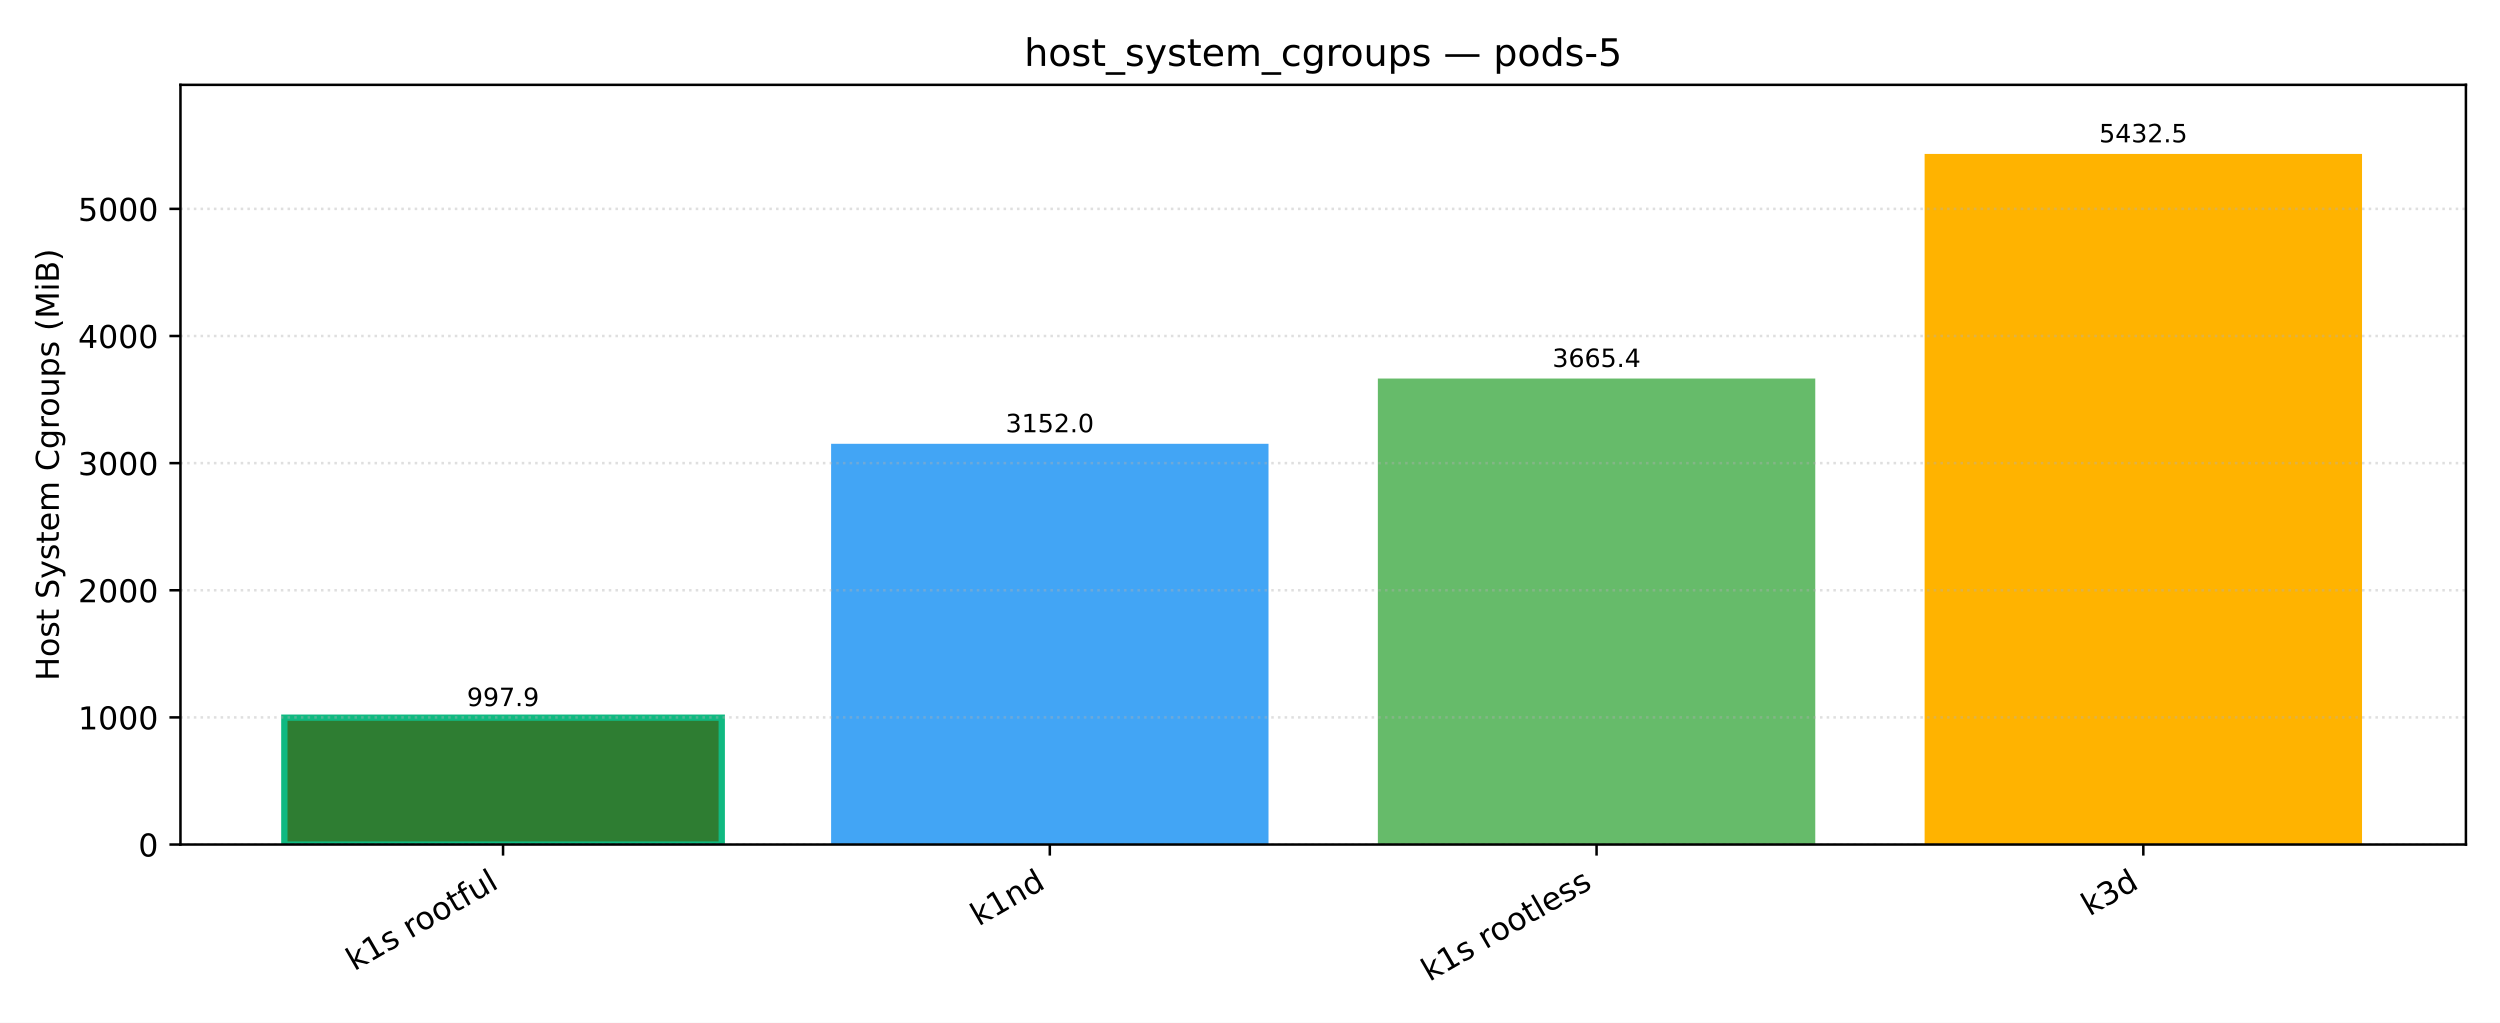
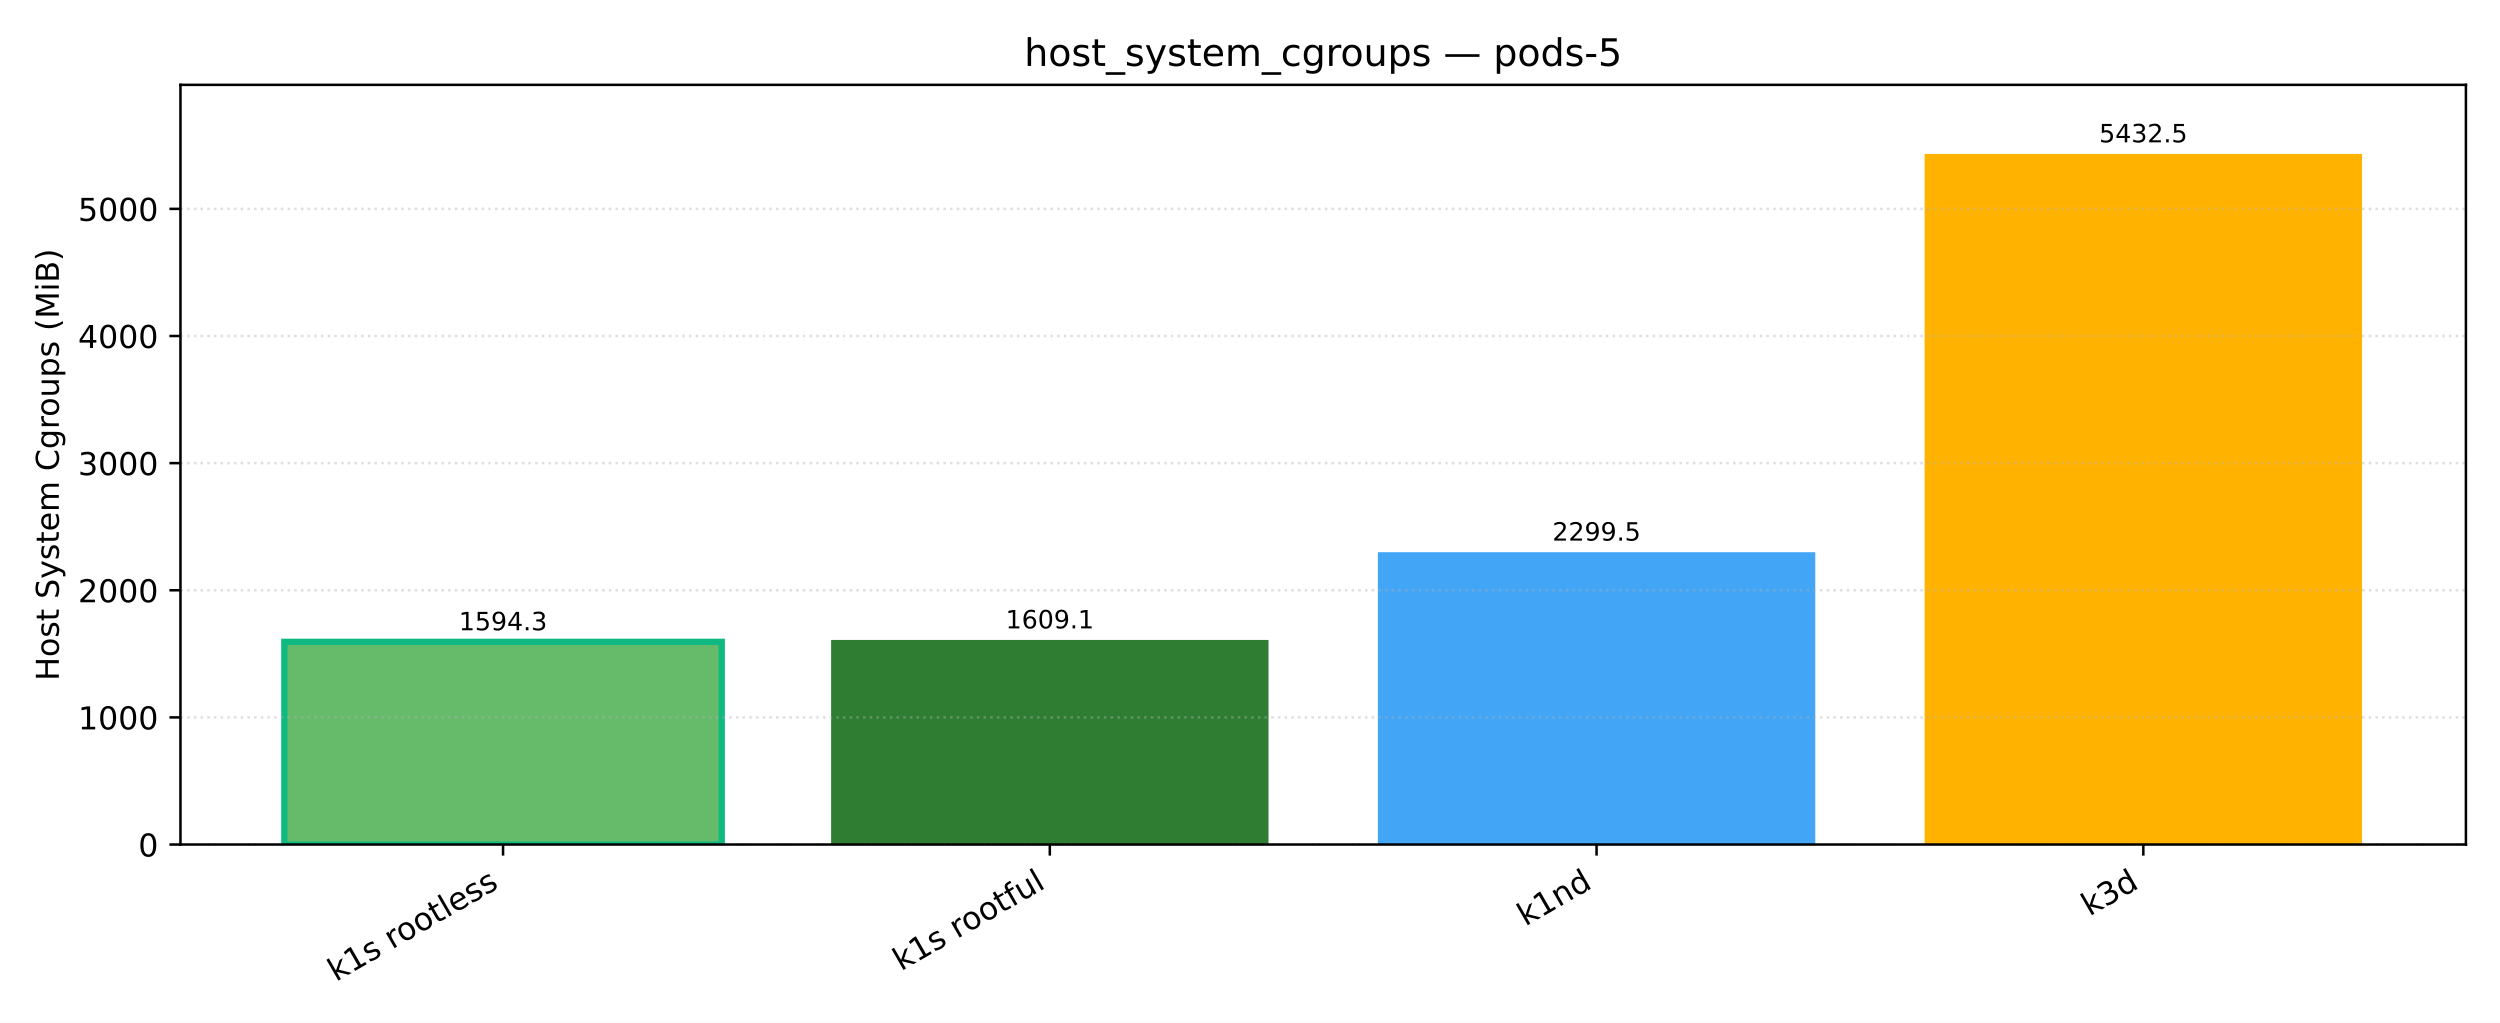
<svg xmlns="http://www.w3.org/2000/svg" xmlns:xlink="http://www.w3.org/1999/xlink" width="792pt" height="324pt" viewBox="0 0 792 324" version="1.1">
  <defs>
    <style type="text/css">*{stroke-linejoin: round; stroke-linecap: butt}</style>
  </defs>
  <g id="figure_1">
    <g id="patch_1">
      <path d="M 0 324  L 792 324  L 792 0  L 0 0  z " style="fill: #ffffff" />
    </g>
    <g id="axes_1">
      <g id="patch_2">
        <path d="M 57.17 267.545  L 781.2 267.545  L 781.2 26.88  L 57.17 26.88  z " style="fill: #ffffff" />
      </g>
      <g id="patch_3">
-         <path d="M 90.08 267.545  L 228.651 267.545  L 228.651 227.356  L 90.08 227.356  z " clip-path="url(#p71bda82753)" style="fill: #2e7d32; stroke: #10b981; stroke-width: 2; stroke-linejoin: miter" />
+         <path d="M 90.08 267.545  L 228.651 267.545  L 228.651 203.337  L 90.08 203.337  z " clip-path="url(#p62ecdbdef9)" style="fill: #66bb6a; stroke: #10b981; stroke-width: 2; stroke-linejoin: miter" />
      </g>
      <g id="patch_4">
-         <path d="M 263.293 267.545  L 401.864 267.545  L 401.864 140.604  L 263.293 140.604  z " clip-path="url(#p71bda82753)" style="fill: #42a5f5" />
+         <path d="M 263.293 267.545  L 401.864 267.545  L 401.864 202.74  L 263.293 202.74  z " clip-path="url(#p62ecdbdef9)" style="fill: #2e7d32" />
      </g>
      <g id="patch_5">
-         <path d="M 436.506 267.545  L 575.077 267.545  L 575.077 119.929  L 436.506 119.929  z " clip-path="url(#p71bda82753)" style="fill: #66bb6a" />
+         <path d="M 436.506 267.545  L 575.077 267.545  L 575.077 174.935  L 436.506 174.935  z " clip-path="url(#p62ecdbdef9)" style="fill: #42a5f5" />
      </g>
      <g id="patch_6">
-         <path d="M 609.719 267.545  L 748.29 267.545  L 748.29 48.759  L 609.719 48.759  z " clip-path="url(#p71bda82753)" style="fill: #ffb300" />
+         <path d="M 609.719 267.545  L 748.29 267.545  L 748.29 48.759  L 609.719 48.759  z " clip-path="url(#p62ecdbdef9)" style="fill: #ffb300" />
      </g>
      <g id="matplotlib.axis_1">
        <g id="xtick_1">
          <g id="line2d_1">
            <defs>
-               <path id="m66ef54c657" d="M 0 0  L 0 3.5  " style="stroke: #000000; stroke-width: 0.8" />
+               <path id="mfb79b2eb2f" d="M 0 0  L 0 3.5  " style="stroke: #000000; stroke-width: 0.8" />
            </defs>
            <g>
-               <use xlink:href="#m66ef54c657" x="159.366" y="267.545" style="stroke: #000000; stroke-width: 0.8" />
+               <use xlink:href="#mfb79b2eb2f" x="159.366" y="267.545" style="stroke: #000000; stroke-width: 0.8" />
            </g>
          </g>
          <g id="text_1">
-             <g transform="translate(112.2356 307.7361) rotate(-30) scale(0.1 -0.1)">
+             <g transform="translate(106.4211 311.0931) rotate(-30) scale(0.1 -0.1)">
              <defs>
                <path id="DejaVuSans-6b" d="M 581 4863  L 1159 4863  L 1159 1991  L 2875 3500  L 3609 3500  L 1753 1863  L 3688 0  L 2938 0  L 1159 1709  L 1159 0  L 581 0  L 581 4863  z " transform="scale(0.015625)" />
                <path id="DejaVuSans-31" d="M 794 531  L 1825 531  L 1825 4091  L 703 3866  L 703 4441  L 1819 4666  L 2450 4666  L 2450 531  L 3481 531  L 3481 0  L 794 0  L 794 531  z " transform="scale(0.015625)" />
                <path id="DejaVuSans-73" d="M 2834 3397  L 2834 2853  Q 2591 2978 2328 3040  Q 2066 3103 1784 3103  Q 1356 3103 1142 2972  Q 928 2841 928 2578  Q 928 2378 1081 2264  Q 1234 2150 1697 2047  L 1894 2003  Q 2506 1872 2764 1633  Q 3022 1394 3022 966  Q 3022 478 2636 193  Q 2250 -91 1575 -91  Q 1294 -91 989 -36  Q 684 19 347 128  L 347 722  Q 666 556 975 473  Q 1284 391 1588 391  Q 1994 391 2212 530  Q 2431 669 2431 922  Q 2431 1156 2273 1281  Q 2116 1406 1581 1522  L 1381 1569  Q 847 1681 609 1914  Q 372 2147 372 2553  Q 372 3047 722 3315  Q 1072 3584 1716 3584  Q 2034 3584 2315 3537  Q 2597 3491 2834 3397  z " transform="scale(0.015625)" />
                <path id="DejaVuSans-20" transform="scale(0.015625)" />
                <path id="DejaVuSans-72" d="M 2631 2963  Q 2534 3019 2420 3045  Q 2306 3072 2169 3072  Q 1681 3072 1420 2755  Q 1159 2438 1159 1844  L 1159 0  L 581 0  L 581 3500  L 1159 3500  L 1159 2956  Q 1341 3275 1631 3429  Q 1922 3584 2338 3584  Q 2397 3584 2469 3576  Q 2541 3569 2628 3553  L 2631 2963  z " transform="scale(0.015625)" />
                <path id="DejaVuSans-6f" d="M 1959 3097  Q 1497 3097 1228 2736  Q 959 2375 959 1747  Q 959 1119 1226 758  Q 1494 397 1959 397  Q 2419 397 2687 759  Q 2956 1122 2956 1747  Q 2956 2369 2687 2733  Q 2419 3097 1959 3097  z M 1959 3584  Q 2709 3584 3137 3096  Q 3566 2609 3566 1747  Q 3566 888 3137 398  Q 2709 -91 1959 -91  Q 1206 -91 779 398  Q 353 888 353 1747  Q 353 2609 779 3096  Q 1206 3584 1959 3584  z " transform="scale(0.015625)" />
                <path id="DejaVuSans-74" d="M 1172 4494  L 1172 3500  L 2356 3500  L 2356 3053  L 1172 3053  L 1172 1153  Q 1172 725 1289 603  Q 1406 481 1766 481  L 2356 481  L 2356 0  L 1766 0  Q 1100 0 847 248  Q 594 497 594 1153  L 594 3053  L 172 3053  L 172 3500  L 594 3500  L 594 4494  L 1172 4494  z " transform="scale(0.015625)" />
-                 <path id="DejaVuSans-66" d="M 2375 4863  L 2375 4384  L 1825 4384  Q 1516 4384 1395 4259  Q 1275 4134 1275 3809  L 1275 3500  L 2222 3500  L 2222 3053  L 1275 3053  L 1275 0  L 697 0  L 697 3053  L 147 3053  L 147 3500  L 697 3500  L 697 3744  Q 697 4328 969 4595  Q 1241 4863 1831 4863  L 2375 4863  z " transform="scale(0.015625)" />
-                 <path id="DejaVuSans-75" d="M 544 1381  L 544 3500  L 1119 3500  L 1119 1403  Q 1119 906 1312 657  Q 1506 409 1894 409  Q 2359 409 2629 706  Q 2900 1003 2900 1516  L 2900 3500  L 3475 3500  L 3475 0  L 2900 0  L 2900 538  Q 2691 219 2414 64  Q 2138 -91 1772 -91  Q 1169 -91 856 284  Q 544 659 544 1381  z M 1991 3584  L 1991 3584  z " transform="scale(0.015625)" />
                <path id="DejaVuSans-6c" d="M 603 4863  L 1178 4863  L 1178 0  L 603 0  L 603 4863  z " transform="scale(0.015625)" />
-               </defs>
-               <use xlink:href="#DejaVuSans-6b" />
-               <use xlink:href="#DejaVuSans-31" transform="translate(57.91016 0)" />
-               <use xlink:href="#DejaVuSans-73" transform="translate(121.5332 0)" />
-               <use xlink:href="#DejaVuSans-20" transform="translate(173.6328 0)" />
-               <use xlink:href="#DejaVuSans-72" transform="translate(205.4199 0)" />
-               <use xlink:href="#DejaVuSans-6f" transform="translate(244.2832 0)" />
-               <use xlink:href="#DejaVuSans-6f" transform="translate(305.4648 0)" />
-               <use xlink:href="#DejaVuSans-74" transform="translate(366.6465 0)" />
-               <use xlink:href="#DejaVuSans-66" transform="translate(405.8555 0)" />
-               <use xlink:href="#DejaVuSans-75" transform="translate(441.0605 0)" />
-               <use xlink:href="#DejaVuSans-6c" transform="translate(504.4395 0)" />
-             </g>
-           </g>
-         </g>
-         <g id="xtick_2">
-           <g id="line2d_2">
-             <g>
-               <use xlink:href="#m66ef54c657" x="332.579" y="267.545" style="stroke: #000000; stroke-width: 0.8" />
-             </g>
-           </g>
-           <g id="text_2">
-             <g transform="translate(310.0274 293.5454) rotate(-30) scale(0.1 -0.1)">
-               <defs>
-                 <path id="DejaVuSans-6e" d="M 3513 2113  L 3513 0  L 2938 0  L 2938 2094  Q 2938 2591 2744 2837  Q 2550 3084 2163 3084  Q 1697 3084 1428 2787  Q 1159 2491 1159 1978  L 1159 0  L 581 0  L 581 3500  L 1159 3500  L 1159 2956  Q 1366 3272 1645 3428  Q 1925 3584 2291 3584  Q 2894 3584 3203 3211  Q 3513 2838 3513 2113  z " transform="scale(0.015625)" />
-                 <path id="DejaVuSans-64" d="M 2906 2969  L 2906 4863  L 3481 4863  L 3481 0  L 2906 0  L 2906 525  Q 2725 213 2448 61  Q 2172 -91 1784 -91  Q 1150 -91 751 415  Q 353 922 353 1747  Q 353 2572 751 3078  Q 1150 3584 1784 3584  Q 2172 3584 2448 3432  Q 2725 3281 2906 2969  z M 947 1747  Q 947 1113 1208 752  Q 1469 391 1925 391  Q 2381 391 2643 752  Q 2906 1113 2906 1747  Q 2906 2381 2643 2742  Q 2381 3103 1925 3103  Q 1469 3103 1208 2742  Q 947 2381 947 1747  z " transform="scale(0.015625)" />
-               </defs>
-               <use xlink:href="#DejaVuSans-6b" />
-               <use xlink:href="#DejaVuSans-31" transform="translate(57.91016 0)" />
-               <use xlink:href="#DejaVuSans-6e" transform="translate(121.5332 0)" />
-               <use xlink:href="#DejaVuSans-64" transform="translate(184.9121 0)" />
-             </g>
-           </g>
-         </g>
-         <g id="xtick_3">
-           <g id="line2d_3">
-             <g>
-               <use xlink:href="#m66ef54c657" x="505.791" y="267.545" style="stroke: #000000; stroke-width: 0.8" />
-             </g>
-           </g>
-           <g id="text_3">
-             <g transform="translate(452.8469 311.0931) rotate(-30) scale(0.1 -0.1)">
-               <defs>
                <path id="DejaVuSans-65" d="M 3597 1894  L 3597 1613  L 953 1613  Q 991 1019 1311 708  Q 1631 397 2203 397  Q 2534 397 2845 478  Q 3156 559 3463 722  L 3463 178  Q 3153 47 2828 -22  Q 2503 -91 2169 -91  Q 1331 -91 842 396  Q 353 884 353 1716  Q 353 2575 817 3079  Q 1281 3584 2069 3584  Q 2775 3584 3186 3129  Q 3597 2675 3597 1894  z M 3022 2063  Q 3016 2534 2758 2815  Q 2500 3097 2075 3097  Q 1594 3097 1305 2825  Q 1016 2553 972 2059  L 3022 2063  z " transform="scale(0.015625)" />
              </defs>
              <use xlink:href="#DejaVuSans-6b" />
              <use xlink:href="#DejaVuSans-31" transform="translate(57.91016 0)" />
              <use xlink:href="#DejaVuSans-73" transform="translate(121.5332 0)" />
              <use xlink:href="#DejaVuSans-20" transform="translate(173.6328 0)" />
              <use xlink:href="#DejaVuSans-72" transform="translate(205.4199 0)" />
              <use xlink:href="#DejaVuSans-6f" transform="translate(244.2832 0)" />
              <use xlink:href="#DejaVuSans-6f" transform="translate(305.4648 0)" />
              <use xlink:href="#DejaVuSans-74" transform="translate(366.6465 0)" />
              <use xlink:href="#DejaVuSans-6c" transform="translate(405.8555 0)" />
              <use xlink:href="#DejaVuSans-65" transform="translate(433.6387 0)" />
              <use xlink:href="#DejaVuSans-73" transform="translate(495.1621 0)" />
              <use xlink:href="#DejaVuSans-73" transform="translate(547.2617 0)" />
            </g>
          </g>
        </g>
+         <g id="xtick_2">
+           <g id="line2d_2">
+             <g>
+               <use xlink:href="#mfb79b2eb2f" x="332.579" y="267.545" style="stroke: #000000; stroke-width: 0.8" />
+             </g>
+           </g>
+           <g id="text_2">
+             <g transform="translate(285.4486 307.7361) rotate(-30) scale(0.1 -0.1)">
+               <defs>
+                 <path id="DejaVuSans-66" d="M 2375 4863  L 2375 4384  L 1825 4384  Q 1516 4384 1395 4259  Q 1275 4134 1275 3809  L 1275 3500  L 2222 3500  L 2222 3053  L 1275 3053  L 1275 0  L 697 0  L 697 3053  L 147 3053  L 147 3500  L 697 3500  L 697 3744  Q 697 4328 969 4595  Q 1241 4863 1831 4863  L 2375 4863  z " transform="scale(0.015625)" />
+                 <path id="DejaVuSans-75" d="M 544 1381  L 544 3500  L 1119 3500  L 1119 1403  Q 1119 906 1312 657  Q 1506 409 1894 409  Q 2359 409 2629 706  Q 2900 1003 2900 1516  L 2900 3500  L 3475 3500  L 3475 0  L 2900 0  L 2900 538  Q 2691 219 2414 64  Q 2138 -91 1772 -91  Q 1169 -91 856 284  Q 544 659 544 1381  z M 1991 3584  L 1991 3584  z " transform="scale(0.015625)" />
+               </defs>
+               <use xlink:href="#DejaVuSans-6b" />
+               <use xlink:href="#DejaVuSans-31" transform="translate(57.91016 0)" />
+               <use xlink:href="#DejaVuSans-73" transform="translate(121.5332 0)" />
+               <use xlink:href="#DejaVuSans-20" transform="translate(173.6328 0)" />
+               <use xlink:href="#DejaVuSans-72" transform="translate(205.4199 0)" />
+               <use xlink:href="#DejaVuSans-6f" transform="translate(244.2832 0)" />
+               <use xlink:href="#DejaVuSans-6f" transform="translate(305.4648 0)" />
+               <use xlink:href="#DejaVuSans-74" transform="translate(366.6465 0)" />
+               <use xlink:href="#DejaVuSans-66" transform="translate(405.8555 0)" />
+               <use xlink:href="#DejaVuSans-75" transform="translate(441.0605 0)" />
+               <use xlink:href="#DejaVuSans-6c" transform="translate(504.4395 0)" />
+             </g>
+           </g>
+         </g>
+         <g id="xtick_3">
+           <g id="line2d_3">
+             <g>
+               <use xlink:href="#mfb79b2eb2f" x="505.791" y="267.545" style="stroke: #000000; stroke-width: 0.8" />
+             </g>
+           </g>
+           <g id="text_3">
+             <g transform="translate(483.2404 293.5454) rotate(-30) scale(0.1 -0.1)">
+               <defs>
+                 <path id="DejaVuSans-6e" d="M 3513 2113  L 3513 0  L 2938 0  L 2938 2094  Q 2938 2591 2744 2837  Q 2550 3084 2163 3084  Q 1697 3084 1428 2787  Q 1159 2491 1159 1978  L 1159 0  L 581 0  L 581 3500  L 1159 3500  L 1159 2956  Q 1366 3272 1645 3428  Q 1925 3584 2291 3584  Q 2894 3584 3203 3211  Q 3513 2838 3513 2113  z " transform="scale(0.015625)" />
+                 <path id="DejaVuSans-64" d="M 2906 2969  L 2906 4863  L 3481 4863  L 3481 0  L 2906 0  L 2906 525  Q 2725 213 2448 61  Q 2172 -91 1784 -91  Q 1150 -91 751 415  Q 353 922 353 1747  Q 353 2572 751 3078  Q 1150 3584 1784 3584  Q 2172 3584 2448 3432  Q 2725 3281 2906 2969  z M 947 1747  Q 947 1113 1208 752  Q 1469 391 1925 391  Q 2381 391 2643 752  Q 2906 1113 2906 1747  Q 2906 2381 2643 2742  Q 2381 3103 1925 3103  Q 1469 3103 1208 2742  Q 947 2381 947 1747  z " transform="scale(0.015625)" />
+               </defs>
+               <use xlink:href="#DejaVuSans-6b" />
+               <use xlink:href="#DejaVuSans-31" transform="translate(57.91016 0)" />
+               <use xlink:href="#DejaVuSans-6e" transform="translate(121.5332 0)" />
+               <use xlink:href="#DejaVuSans-64" transform="translate(184.9121 0)" />
+             </g>
+           </g>
+         </g>
        <g id="xtick_4">
          <g id="line2d_4">
            <g>
-               <use xlink:href="#m66ef54c657" x="679.004" y="267.545" style="stroke: #000000; stroke-width: 0.8" />
+               <use xlink:href="#mfb79b2eb2f" x="679.004" y="267.545" style="stroke: #000000; stroke-width: 0.8" />
            </g>
          </g>
          <g id="text_4">
            <g transform="translate(661.9417 290.3767) rotate(-30) scale(0.1 -0.1)">
              <defs>
                <path id="DejaVuSans-33" d="M 2597 2516  Q 3050 2419 3304 2112  Q 3559 1806 3559 1356  Q 3559 666 3084 287  Q 2609 -91 1734 -91  Q 1441 -91 1130 -33  Q 819 25 488 141  L 488 750  Q 750 597 1062 519  Q 1375 441 1716 441  Q 2309 441 2620 675  Q 2931 909 2931 1356  Q 2931 1769 2642 2001  Q 2353 2234 1838 2234  L 1294 2234  L 1294 2753  L 1863 2753  Q 2328 2753 2575 2939  Q 2822 3125 2822 3475  Q 2822 3834 2567 4026  Q 2313 4219 1838 4219  Q 1578 4219 1281 4162  Q 984 4106 628 3988  L 628 4550  Q 988 4650 1302 4700  Q 1616 4750 1894 4750  Q 2613 4750 3031 4423  Q 3450 4097 3450 3541  Q 3450 3153 3228 2886  Q 3006 2619 2597 2516  z " transform="scale(0.015625)" />
              </defs>
              <use xlink:href="#DejaVuSans-6b" />
              <use xlink:href="#DejaVuSans-33" transform="translate(57.91016 0)" />
              <use xlink:href="#DejaVuSans-64" transform="translate(121.5332 0)" />
            </g>
          </g>
        </g>
      </g>
      <g id="matplotlib.axis_2">
        <g id="ytick_1">
          <g id="line2d_5">
-             <path d="M 57.17 267.545  L 781.2 267.545  " clip-path="url(#p71bda82753)" style="fill: none; stroke-dasharray: 0.8,1.32; stroke-dashoffset: 0; stroke: #b0b0b0; stroke-opacity: 0.4; stroke-width: 0.8" />
+             <path d="M 57.17 267.545  L 781.2 267.545  " clip-path="url(#p62ecdbdef9)" style="fill: none; stroke-dasharray: 0.8,1.32; stroke-dashoffset: 0; stroke: #b0b0b0; stroke-opacity: 0.4; stroke-width: 0.8" />
          </g>
          <g id="line2d_6">
            <defs>
-               <path id="m9601045f7d" d="M 0 0  L -3.5 0  " style="stroke: #000000; stroke-width: 0.8" />
+               <path id="m68a02547cc" d="M 0 0  L -3.5 0  " style="stroke: #000000; stroke-width: 0.8" />
            </defs>
            <g>
-               <use xlink:href="#m9601045f7d" x="57.17" y="267.545" style="stroke: #000000; stroke-width: 0.8" />
+               <use xlink:href="#m68a02547cc" x="57.17" y="267.545" style="stroke: #000000; stroke-width: 0.8" />
            </g>
          </g>
          <g id="text_5">
            <g transform="translate(43.8075 271.3447) scale(0.1 -0.1)">
              <defs>
                <path id="DejaVuSans-30" d="M 2034 4250  Q 1547 4250 1301 3770  Q 1056 3291 1056 2328  Q 1056 1369 1301 889  Q 1547 409 2034 409  Q 2525 409 2770 889  Q 3016 1369 3016 2328  Q 3016 3291 2770 3770  Q 2525 4250 2034 4250  z M 2034 4750  Q 2819 4750 3233 4129  Q 3647 3509 3647 2328  Q 3647 1150 3233 529  Q 2819 -91 2034 -91  Q 1250 -91 836 529  Q 422 1150 422 2328  Q 422 3509 836 4129  Q 1250 4750 2034 4750  z " transform="scale(0.015625)" />
              </defs>
              <use xlink:href="#DejaVuSans-30" />
            </g>
          </g>
        </g>
        <g id="ytick_2">
          <g id="line2d_7">
-             <path d="M 57.17 227.272  L 781.2 227.272  " clip-path="url(#p71bda82753)" style="fill: none; stroke-dasharray: 0.8,1.32; stroke-dashoffset: 0; stroke: #b0b0b0; stroke-opacity: 0.4; stroke-width: 0.8" />
+             <path d="M 57.17 227.272  L 781.2 227.272  " clip-path="url(#p62ecdbdef9)" style="fill: none; stroke-dasharray: 0.8,1.32; stroke-dashoffset: 0; stroke: #b0b0b0; stroke-opacity: 0.4; stroke-width: 0.8" />
          </g>
          <g id="line2d_8">
            <g>
-               <use xlink:href="#m9601045f7d" x="57.17" y="227.272" style="stroke: #000000; stroke-width: 0.8" />
+               <use xlink:href="#m68a02547cc" x="57.17" y="227.272" style="stroke: #000000; stroke-width: 0.8" />
            </g>
          </g>
          <g id="text_6">
            <g transform="translate(24.72 231.0712) scale(0.1 -0.1)">
              <use xlink:href="#DejaVuSans-31" />
              <use xlink:href="#DejaVuSans-30" transform="translate(63.62305 0)" />
              <use xlink:href="#DejaVuSans-30" transform="translate(127.2461 0)" />
              <use xlink:href="#DejaVuSans-30" transform="translate(190.8691 0)" />
            </g>
          </g>
        </g>
        <g id="ytick_3">
          <g id="line2d_9">
-             <path d="M 57.17 186.999  L 781.2 186.999  " clip-path="url(#p71bda82753)" style="fill: none; stroke-dasharray: 0.8,1.32; stroke-dashoffset: 0; stroke: #b0b0b0; stroke-opacity: 0.4; stroke-width: 0.8" />
+             <path d="M 57.17 186.999  L 781.2 186.999  " clip-path="url(#p62ecdbdef9)" style="fill: none; stroke-dasharray: 0.8,1.32; stroke-dashoffset: 0; stroke: #b0b0b0; stroke-opacity: 0.4; stroke-width: 0.8" />
          </g>
          <g id="line2d_10">
            <g>
-               <use xlink:href="#m9601045f7d" x="57.17" y="186.999" style="stroke: #000000; stroke-width: 0.8" />
+               <use xlink:href="#m68a02547cc" x="57.17" y="186.999" style="stroke: #000000; stroke-width: 0.8" />
            </g>
          </g>
          <g id="text_7">
            <g transform="translate(24.72 190.7978) scale(0.1 -0.1)">
              <defs>
                <path id="DejaVuSans-32" d="M 1228 531  L 3431 531  L 3431 0  L 469 0  L 469 531  Q 828 903 1448 1529  Q 2069 2156 2228 2338  Q 2531 2678 2651 2914  Q 2772 3150 2772 3378  Q 2772 3750 2511 3984  Q 2250 4219 1831 4219  Q 1534 4219 1204 4116  Q 875 4013 500 3803  L 500 4441  Q 881 4594 1212 4672  Q 1544 4750 1819 4750  Q 2544 4750 2975 4387  Q 3406 4025 3406 3419  Q 3406 3131 3298 2873  Q 3191 2616 2906 2266  Q 2828 2175 2409 1742  Q 1991 1309 1228 531  z " transform="scale(0.015625)" />
              </defs>
              <use xlink:href="#DejaVuSans-32" />
              <use xlink:href="#DejaVuSans-30" transform="translate(63.62305 0)" />
              <use xlink:href="#DejaVuSans-30" transform="translate(127.2461 0)" />
              <use xlink:href="#DejaVuSans-30" transform="translate(190.8691 0)" />
            </g>
          </g>
        </g>
        <g id="ytick_4">
          <g id="line2d_11">
-             <path d="M 57.17 146.725  L 781.2 146.725  " clip-path="url(#p71bda82753)" style="fill: none; stroke-dasharray: 0.8,1.32; stroke-dashoffset: 0; stroke: #b0b0b0; stroke-opacity: 0.4; stroke-width: 0.8" />
+             <path d="M 57.17 146.725  L 781.2 146.725  " clip-path="url(#p62ecdbdef9)" style="fill: none; stroke-dasharray: 0.8,1.32; stroke-dashoffset: 0; stroke: #b0b0b0; stroke-opacity: 0.4; stroke-width: 0.8" />
          </g>
          <g id="line2d_12">
            <g>
-               <use xlink:href="#m9601045f7d" x="57.17" y="146.725" style="stroke: #000000; stroke-width: 0.8" />
+               <use xlink:href="#m68a02547cc" x="57.17" y="146.725" style="stroke: #000000; stroke-width: 0.8" />
            </g>
          </g>
          <g id="text_8">
            <g transform="translate(24.72 150.5243) scale(0.1 -0.1)">
              <use xlink:href="#DejaVuSans-33" />
              <use xlink:href="#DejaVuSans-30" transform="translate(63.62305 0)" />
              <use xlink:href="#DejaVuSans-30" transform="translate(127.2461 0)" />
              <use xlink:href="#DejaVuSans-30" transform="translate(190.8691 0)" />
            </g>
          </g>
        </g>
        <g id="ytick_5">
          <g id="line2d_13">
-             <path d="M 57.17 106.452  L 781.2 106.452  " clip-path="url(#p71bda82753)" style="fill: none; stroke-dasharray: 0.8,1.32; stroke-dashoffset: 0; stroke: #b0b0b0; stroke-opacity: 0.4; stroke-width: 0.8" />
+             <path d="M 57.17 106.452  L 781.2 106.452  " clip-path="url(#p62ecdbdef9)" style="fill: none; stroke-dasharray: 0.8,1.32; stroke-dashoffset: 0; stroke: #b0b0b0; stroke-opacity: 0.4; stroke-width: 0.8" />
          </g>
          <g id="line2d_14">
            <g>
-               <use xlink:href="#m9601045f7d" x="57.17" y="106.452" style="stroke: #000000; stroke-width: 0.8" />
+               <use xlink:href="#m68a02547cc" x="57.17" y="106.452" style="stroke: #000000; stroke-width: 0.8" />
            </g>
          </g>
          <g id="text_9">
            <g transform="translate(24.72 110.2509) scale(0.1 -0.1)">
              <defs>
                <path id="DejaVuSans-34" d="M 2419 4116  L 825 1625  L 2419 1625  L 2419 4116  z M 2253 4666  L 3047 4666  L 3047 1625  L 3713 1625  L 3713 1100  L 3047 1100  L 3047 0  L 2419 0  L 2419 1100  L 313 1100  L 313 1709  L 2253 4666  z " transform="scale(0.015625)" />
              </defs>
              <use xlink:href="#DejaVuSans-34" />
              <use xlink:href="#DejaVuSans-30" transform="translate(63.62305 0)" />
              <use xlink:href="#DejaVuSans-30" transform="translate(127.2461 0)" />
              <use xlink:href="#DejaVuSans-30" transform="translate(190.8691 0)" />
            </g>
          </g>
        </g>
        <g id="ytick_6">
          <g id="line2d_15">
-             <path d="M 57.17 66.178  L 781.2 66.178  " clip-path="url(#p71bda82753)" style="fill: none; stroke-dasharray: 0.8,1.32; stroke-dashoffset: 0; stroke: #b0b0b0; stroke-opacity: 0.4; stroke-width: 0.8" />
+             <path d="M 57.17 66.178  L 781.2 66.178  " clip-path="url(#p62ecdbdef9)" style="fill: none; stroke-dasharray: 0.8,1.32; stroke-dashoffset: 0; stroke: #b0b0b0; stroke-opacity: 0.4; stroke-width: 0.8" />
          </g>
          <g id="line2d_16">
            <g>
-               <use xlink:href="#m9601045f7d" x="57.17" y="66.178" style="stroke: #000000; stroke-width: 0.8" />
+               <use xlink:href="#m68a02547cc" x="57.17" y="66.178" style="stroke: #000000; stroke-width: 0.8" />
            </g>
          </g>
          <g id="text_10">
            <g transform="translate(24.72 69.97742) scale(0.1 -0.1)">
              <defs>
                <path id="DejaVuSans-35" d="M 691 4666  L 3169 4666  L 3169 4134  L 1269 4134  L 1269 2991  Q 1406 3038 1543 3061  Q 1681 3084 1819 3084  Q 2600 3084 3056 2656  Q 3513 2228 3513 1497  Q 3513 744 3044 326  Q 2575 -91 1722 -91  Q 1428 -91 1123 -41  Q 819 9 494 109  L 494 744  Q 775 591 1075 516  Q 1375 441 1709 441  Q 2250 441 2565 725  Q 2881 1009 2881 1497  Q 2881 1984 2565 2268  Q 2250 2553 1709 2553  Q 1456 2553 1204 2497  Q 953 2441 691 2322  L 691 4666  z " transform="scale(0.015625)" />
              </defs>
              <use xlink:href="#DejaVuSans-35" />
              <use xlink:href="#DejaVuSans-30" transform="translate(63.62305 0)" />
              <use xlink:href="#DejaVuSans-30" transform="translate(127.2461 0)" />
              <use xlink:href="#DejaVuSans-30" transform="translate(190.8691 0)" />
            </g>
          </g>
        </g>
        <g id="text_11">
          <g transform="translate(18.64031 215.6604) rotate(-90) scale(0.1 -0.1)">
            <defs>
              <path id="DejaVuSans-48" d="M 628 4666  L 1259 4666  L 1259 2753  L 3553 2753  L 3553 4666  L 4184 4666  L 4184 0  L 3553 0  L 3553 2222  L 1259 2222  L 1259 0  L 628 0  L 628 4666  z " transform="scale(0.015625)" />
              <path id="DejaVuSans-53" d="M 3425 4513  L 3425 3897  Q 3066 4069 2747 4153  Q 2428 4238 2131 4238  Q 1616 4238 1336 4038  Q 1056 3838 1056 3469  Q 1056 3159 1242 3001  Q 1428 2844 1947 2747  L 2328 2669  Q 3034 2534 3370 2195  Q 3706 1856 3706 1288  Q 3706 609 3251 259  Q 2797 -91 1919 -91  Q 1588 -91 1214 -16  Q 841 59 441 206  L 441 856  Q 825 641 1194 531  Q 1563 422 1919 422  Q 2459 422 2753 634  Q 3047 847 3047 1241  Q 3047 1584 2836 1778  Q 2625 1972 2144 2069  L 1759 2144  Q 1053 2284 737 2584  Q 422 2884 422 3419  Q 422 4038 858 4394  Q 1294 4750 2059 4750  Q 2388 4750 2728 4690  Q 3069 4631 3425 4513  z " transform="scale(0.015625)" />
              <path id="DejaVuSans-79" d="M 2059 -325  Q 1816 -950 1584 -1140  Q 1353 -1331 966 -1331  L 506 -1331  L 506 -850  L 844 -850  Q 1081 -850 1212 -737  Q 1344 -625 1503 -206  L 1606 56  L 191 3500  L 800 3500  L 1894 763  L 2988 3500  L 3597 3500  L 2059 -325  z " transform="scale(0.015625)" />
              <path id="DejaVuSans-6d" d="M 3328 2828  Q 3544 3216 3844 3400  Q 4144 3584 4550 3584  Q 5097 3584 5394 3201  Q 5691 2819 5691 2113  L 5691 0  L 5113 0  L 5113 2094  Q 5113 2597 4934 2840  Q 4756 3084 4391 3084  Q 3944 3084 3684 2787  Q 3425 2491 3425 1978  L 3425 0  L 2847 0  L 2847 2094  Q 2847 2600 2669 2842  Q 2491 3084 2119 3084  Q 1678 3084 1418 2786  Q 1159 2488 1159 1978  L 1159 0  L 581 0  L 581 3500  L 1159 3500  L 1159 2956  Q 1356 3278 1631 3431  Q 1906 3584 2284 3584  Q 2666 3584 2933 3390  Q 3200 3197 3328 2828  z " transform="scale(0.015625)" />
              <path id="DejaVuSans-43" d="M 4122 4306  L 4122 3641  Q 3803 3938 3442 4084  Q 3081 4231 2675 4231  Q 1875 4231 1450 3742  Q 1025 3253 1025 2328  Q 1025 1406 1450 917  Q 1875 428 2675 428  Q 3081 428 3442 575  Q 3803 722 4122 1019  L 4122 359  Q 3791 134 3420 21  Q 3050 -91 2638 -91  Q 1578 -91 968 557  Q 359 1206 359 2328  Q 359 3453 968 4101  Q 1578 4750 2638 4750  Q 3056 4750 3426 4639  Q 3797 4528 4122 4306  z " transform="scale(0.015625)" />
              <path id="DejaVuSans-67" d="M 2906 1791  Q 2906 2416 2648 2759  Q 2391 3103 1925 3103  Q 1463 3103 1205 2759  Q 947 2416 947 1791  Q 947 1169 1205 825  Q 1463 481 1925 481  Q 2391 481 2648 825  Q 2906 1169 2906 1791  z M 3481 434  Q 3481 -459 3084 -895  Q 2688 -1331 1869 -1331  Q 1566 -1331 1297 -1286  Q 1028 -1241 775 -1147  L 775 -588  Q 1028 -725 1275 -790  Q 1522 -856 1778 -856  Q 2344 -856 2625 -561  Q 2906 -266 2906 331  L 2906 616  Q 2728 306 2450 153  Q 2172 0 1784 0  Q 1141 0 747 490  Q 353 981 353 1791  Q 353 2603 747 3093  Q 1141 3584 1784 3584  Q 2172 3584 2450 3431  Q 2728 3278 2906 2969  L 2906 3500  L 3481 3500  L 3481 434  z " transform="scale(0.015625)" />
              <path id="DejaVuSans-70" d="M 1159 525  L 1159 -1331  L 581 -1331  L 581 3500  L 1159 3500  L 1159 2969  Q 1341 3281 1617 3432  Q 1894 3584 2278 3584  Q 2916 3584 3314 3078  Q 3713 2572 3713 1747  Q 3713 922 3314 415  Q 2916 -91 2278 -91  Q 1894 -91 1617 61  Q 1341 213 1159 525  z M 3116 1747  Q 3116 2381 2855 2742  Q 2594 3103 2138 3103  Q 1681 3103 1420 2742  Q 1159 2381 1159 1747  Q 1159 1113 1420 752  Q 1681 391 2138 391  Q 2594 391 2855 752  Q 3116 1113 3116 1747  z " transform="scale(0.015625)" />
              <path id="DejaVuSans-28" d="M 1984 4856  Q 1566 4138 1362 3434  Q 1159 2731 1159 2009  Q 1159 1288 1364 580  Q 1569 -128 1984 -844  L 1484 -844  Q 1016 -109 783 600  Q 550 1309 550 2009  Q 550 2706 781 3412  Q 1013 4119 1484 4856  L 1984 4856  z " transform="scale(0.015625)" />
              <path id="DejaVuSans-4d" d="M 628 4666  L 1569 4666  L 2759 1491  L 3956 4666  L 4897 4666  L 4897 0  L 4281 0  L 4281 4097  L 3078 897  L 2444 897  L 1241 4097  L 1241 0  L 628 0  L 628 4666  z " transform="scale(0.015625)" />
              <path id="DejaVuSans-69" d="M 603 3500  L 1178 3500  L 1178 0  L 603 0  L 603 3500  z M 603 4863  L 1178 4863  L 1178 4134  L 603 4134  L 603 4863  z " transform="scale(0.015625)" />
              <path id="DejaVuSans-42" d="M 1259 2228  L 1259 519  L 2272 519  Q 2781 519 3026 730  Q 3272 941 3272 1375  Q 3272 1813 3026 2020  Q 2781 2228 2272 2228  L 1259 2228  z M 1259 4147  L 1259 2741  L 2194 2741  Q 2656 2741 2882 2914  Q 3109 3088 3109 3444  Q 3109 3797 2882 3972  Q 2656 4147 2194 4147  L 1259 4147  z M 628 4666  L 2241 4666  Q 2963 4666 3353 4366  Q 3744 4066 3744 3513  Q 3744 3084 3544 2831  Q 3344 2578 2956 2516  Q 3422 2416 3680 2098  Q 3938 1781 3938 1306  Q 3938 681 3513 340  Q 3088 0 2303 0  L 628 0  L 628 4666  z " transform="scale(0.015625)" />
              <path id="DejaVuSans-29" d="M 513 4856  L 1013 4856  Q 1481 4119 1714 3412  Q 1947 2706 1947 2009  Q 1947 1309 1714 600  Q 1481 -109 1013 -844  L 513 -844  Q 928 -128 1133 580  Q 1338 1288 1338 2009  Q 1338 2731 1133 3434  Q 928 4138 513 4856  z " transform="scale(0.015625)" />
            </defs>
            <use xlink:href="#DejaVuSans-48" />
            <use xlink:href="#DejaVuSans-6f" transform="translate(75.19531 0)" />
            <use xlink:href="#DejaVuSans-73" transform="translate(136.377 0)" />
            <use xlink:href="#DejaVuSans-74" transform="translate(188.4766 0)" />
            <use xlink:href="#DejaVuSans-20" transform="translate(227.6855 0)" />
            <use xlink:href="#DejaVuSans-53" transform="translate(259.4727 0)" />
            <use xlink:href="#DejaVuSans-79" transform="translate(322.9492 0)" />
            <use xlink:href="#DejaVuSans-73" transform="translate(382.1289 0)" />
            <use xlink:href="#DejaVuSans-74" transform="translate(434.2285 0)" />
            <use xlink:href="#DejaVuSans-65" transform="translate(473.4375 0)" />
            <use xlink:href="#DejaVuSans-6d" transform="translate(534.9609 0)" />
            <use xlink:href="#DejaVuSans-20" transform="translate(632.373 0)" />
            <use xlink:href="#DejaVuSans-43" transform="translate(664.1602 0)" />
            <use xlink:href="#DejaVuSans-67" transform="translate(733.9844 0)" />
            <use xlink:href="#DejaVuSans-72" transform="translate(797.4609 0)" />
            <use xlink:href="#DejaVuSans-6f" transform="translate(836.3242 0)" />
            <use xlink:href="#DejaVuSans-75" transform="translate(897.5059 0)" />
            <use xlink:href="#DejaVuSans-70" transform="translate(960.8848 0)" />
            <use xlink:href="#DejaVuSans-73" transform="translate(1024.361 0)" />
            <use xlink:href="#DejaVuSans-20" transform="translate(1076.461 0)" />
            <use xlink:href="#DejaVuSans-28" transform="translate(1108.248 0)" />
            <use xlink:href="#DejaVuSans-4d" transform="translate(1147.262 0)" />
            <use xlink:href="#DejaVuSans-69" transform="translate(1233.541 0)" />
            <use xlink:href="#DejaVuSans-42" transform="translate(1261.324 0)" />
            <use xlink:href="#DejaVuSans-29" transform="translate(1329.928 0)" />
          </g>
        </g>
      </g>
      <g id="patch_7">
        <path d="M 57.17 267.545  L 57.17 26.88  " style="fill: none; stroke: #000000; stroke-width: 0.8; stroke-linejoin: miter; stroke-linecap: square" />
      </g>
      <g id="patch_8">
        <path d="M 781.2 267.545  L 781.2 26.88  " style="fill: none; stroke: #000000; stroke-width: 0.8; stroke-linejoin: miter; stroke-linecap: square" />
      </g>
      <g id="patch_9">
        <path d="M 57.17 267.545  L 781.2 267.545  " style="fill: none; stroke: #000000; stroke-width: 0.8; stroke-linejoin: miter; stroke-linecap: square" />
      </g>
      <g id="patch_10">
        <path d="M 57.17 26.88  L 781.2 26.88  " style="fill: none; stroke: #000000; stroke-width: 0.8; stroke-linejoin: miter; stroke-linecap: square" />
      </g>
      <g id="text_12">
-         <g transform="translate(147.9144 223.6921) scale(0.08 -0.08)">
+         <g transform="translate(145.3694 199.6728) scale(0.08 -0.08)">
          <defs>
            <path id="DejaVuSans-39" d="M 703 97  L 703 672  Q 941 559 1184 500  Q 1428 441 1663 441  Q 2288 441 2617 861  Q 2947 1281 2994 2138  Q 2813 1869 2534 1725  Q 2256 1581 1919 1581  Q 1219 1581 811 2004  Q 403 2428 403 3163  Q 403 3881 828 4315  Q 1253 4750 1959 4750  Q 2769 4750 3195 4129  Q 3622 3509 3622 2328  Q 3622 1225 3098 567  Q 2575 -91 1691 -91  Q 1453 -91 1209 -44  Q 966 3 703 97  z M 1959 2075  Q 2384 2075 2632 2365  Q 2881 2656 2881 3163  Q 2881 3666 2632 3958  Q 2384 4250 1959 4250  Q 1534 4250 1286 3958  Q 1038 3666 1038 3163  Q 1038 2656 1286 2365  Q 1534 2075 1959 2075  z " transform="scale(0.015625)" />
-             <path id="DejaVuSans-37" d="M 525 4666  L 3525 4666  L 3525 4397  L 1831 0  L 1172 0  L 2766 4134  L 525 4134  L 525 4666  z " transform="scale(0.015625)" />
            <path id="DejaVuSans-2e" d="M 684 794  L 1344 794  L 1344 0  L 684 0  L 684 794  z " transform="scale(0.015625)" />
          </defs>
-           <use xlink:href="#DejaVuSans-39" />
-           <use xlink:href="#DejaVuSans-39" transform="translate(63.62305 0)" />
-           <use xlink:href="#DejaVuSans-37" transform="translate(127.2461 0)" />
-           <use xlink:href="#DejaVuSans-2e" transform="translate(190.8691 0)" />
-           <use xlink:href="#DejaVuSans-39" transform="translate(222.6562 0)" />
+           <use xlink:href="#DejaVuSans-31" />
+           <use xlink:href="#DejaVuSans-35" transform="translate(63.62305 0)" />
+           <use xlink:href="#DejaVuSans-39" transform="translate(127.2461 0)" />
+           <use xlink:href="#DejaVuSans-34" transform="translate(190.8691 0)" />
+           <use xlink:href="#DejaVuSans-2e" transform="translate(254.4922 0)" />
+           <use xlink:href="#DejaVuSans-33" transform="translate(286.2793 0)" />
        </g>
      </g>
      <g id="text_13">
-         <g transform="translate(318.5823 136.9401) scale(0.08 -0.08)">
-           <use xlink:href="#DejaVuSans-33" />
-           <use xlink:href="#DejaVuSans-31" transform="translate(63.62305 0)" />
-           <use xlink:href="#DejaVuSans-35" transform="translate(127.2461 0)" />
-           <use xlink:href="#DejaVuSans-32" transform="translate(190.8691 0)" />
-           <use xlink:href="#DejaVuSans-2e" transform="translate(254.4922 0)" />
-           <use xlink:href="#DejaVuSans-30" transform="translate(286.2793 0)" />
-         </g>
-       </g>
-       <g id="text_14">
-         <g transform="translate(491.7952 116.2654) scale(0.08 -0.08)">
+         <g transform="translate(318.5823 199.0762) scale(0.08 -0.08)">
          <defs>
            <path id="DejaVuSans-36" d="M 2113 2584  Q 1688 2584 1439 2293  Q 1191 2003 1191 1497  Q 1191 994 1439 701  Q 1688 409 2113 409  Q 2538 409 2786 701  Q 3034 994 3034 1497  Q 3034 2003 2786 2293  Q 2538 2584 2113 2584  z M 3366 4563  L 3366 3988  Q 3128 4100 2886 4159  Q 2644 4219 2406 4219  Q 1781 4219 1451 3797  Q 1122 3375 1075 2522  Q 1259 2794 1537 2939  Q 1816 3084 2150 3084  Q 2853 3084 3261 2657  Q 3669 2231 3669 1497  Q 3669 778 3244 343  Q 2819 -91 2113 -91  Q 1303 -91 875 529  Q 447 1150 447 2328  Q 447 3434 972 4092  Q 1497 4750 2381 4750  Q 2619 4750 2861 4703  Q 3103 4656 3366 4563  z " transform="scale(0.015625)" />
          </defs>
-           <use xlink:href="#DejaVuSans-33" />
+           <use xlink:href="#DejaVuSans-31" />
          <use xlink:href="#DejaVuSans-36" transform="translate(63.62305 0)" />
-           <use xlink:href="#DejaVuSans-36" transform="translate(127.2461 0)" />
-           <use xlink:href="#DejaVuSans-35" transform="translate(190.8691 0)" />
+           <use xlink:href="#DejaVuSans-30" transform="translate(127.2461 0)" />
+           <use xlink:href="#DejaVuSans-39" transform="translate(190.8691 0)" />
          <use xlink:href="#DejaVuSans-2e" transform="translate(254.4922 0)" />
-           <use xlink:href="#DejaVuSans-34" transform="translate(286.2793 0)" />
+           <use xlink:href="#DejaVuSans-31" transform="translate(286.2793 0)" />
+         </g>
+       </g>
+       <g id="text_14">
+         <g transform="translate(491.7952 171.271) scale(0.08 -0.08)">
+           <use xlink:href="#DejaVuSans-32" />
+           <use xlink:href="#DejaVuSans-32" transform="translate(63.62305 0)" />
+           <use xlink:href="#DejaVuSans-39" transform="translate(127.2461 0)" />
+           <use xlink:href="#DejaVuSans-39" transform="translate(190.8691 0)" />
+           <use xlink:href="#DejaVuSans-2e" transform="translate(254.4922 0)" />
+           <use xlink:href="#DejaVuSans-35" transform="translate(286.2793 0)" />
        </g>
      </g>
      <g id="text_15">
        <g transform="translate(665.0081 45.09493) scale(0.08 -0.08)">
          <use xlink:href="#DejaVuSans-35" />
          <use xlink:href="#DejaVuSans-34" transform="translate(63.62305 0)" />
          <use xlink:href="#DejaVuSans-33" transform="translate(127.2461 0)" />
          <use xlink:href="#DejaVuSans-32" transform="translate(190.8691 0)" />
          <use xlink:href="#DejaVuSans-2e" transform="translate(254.4922 0)" />
          <use xlink:href="#DejaVuSans-35" transform="translate(286.2793 0)" />
        </g>
      </g>
      <g id="text_16">
        <g transform="translate(324.4834 20.88) scale(0.12 -0.12)">
          <defs>
            <path id="DejaVuSans-68" d="M 3513 2113  L 3513 0  L 2938 0  L 2938 2094  Q 2938 2591 2744 2837  Q 2550 3084 2163 3084  Q 1697 3084 1428 2787  Q 1159 2491 1159 1978  L 1159 0  L 581 0  L 581 4863  L 1159 4863  L 1159 2956  Q 1366 3272 1645 3428  Q 1925 3584 2291 3584  Q 2894 3584 3203 3211  Q 3513 2838 3513 2113  z " transform="scale(0.015625)" />
            <path id="DejaVuSans-5f" d="M 3263 -1063  L 3263 -1509  L -63 -1509  L -63 -1063  L 3263 -1063  z " transform="scale(0.015625)" />
            <path id="DejaVuSans-63" d="M 3122 3366  L 3122 2828  Q 2878 2963 2633 3030  Q 2388 3097 2138 3097  Q 1578 3097 1268 2742  Q 959 2388 959 1747  Q 959 1106 1268 751  Q 1578 397 2138 397  Q 2388 397 2633 464  Q 2878 531 3122 666  L 3122 134  Q 2881 22 2623 -34  Q 2366 -91 2075 -91  Q 1284 -91 818 406  Q 353 903 353 1747  Q 353 2603 823 3093  Q 1294 3584 2113 3584  Q 2378 3584 2631 3529  Q 2884 3475 3122 3366  z " transform="scale(0.015625)" />
            <path id="DejaVuSans-2014" d="M 313 1978  L 6088 1978  L 6088 1528  L 313 1528  L 313 1978  z " transform="scale(0.015625)" />
            <path id="DejaVuSans-2d" d="M 313 2009  L 1997 2009  L 1997 1497  L 313 1497  L 313 2009  z " transform="scale(0.015625)" />
          </defs>
          <use xlink:href="#DejaVuSans-68" />
          <use xlink:href="#DejaVuSans-6f" transform="translate(63.37891 0)" />
          <use xlink:href="#DejaVuSans-73" transform="translate(124.5605 0)" />
          <use xlink:href="#DejaVuSans-74" transform="translate(176.6602 0)" />
          <use xlink:href="#DejaVuSans-5f" transform="translate(215.8691 0)" />
          <use xlink:href="#DejaVuSans-73" transform="translate(265.8691 0)" />
          <use xlink:href="#DejaVuSans-79" transform="translate(317.9688 0)" />
          <use xlink:href="#DejaVuSans-73" transform="translate(377.1484 0)" />
          <use xlink:href="#DejaVuSans-74" transform="translate(429.248 0)" />
          <use xlink:href="#DejaVuSans-65" transform="translate(468.457 0)" />
          <use xlink:href="#DejaVuSans-6d" transform="translate(529.9805 0)" />
          <use xlink:href="#DejaVuSans-5f" transform="translate(627.3926 0)" />
          <use xlink:href="#DejaVuSans-63" transform="translate(677.3926 0)" />
          <use xlink:href="#DejaVuSans-67" transform="translate(732.373 0)" />
          <use xlink:href="#DejaVuSans-72" transform="translate(795.8496 0)" />
          <use xlink:href="#DejaVuSans-6f" transform="translate(834.7129 0)" />
          <use xlink:href="#DejaVuSans-75" transform="translate(895.8945 0)" />
          <use xlink:href="#DejaVuSans-70" transform="translate(959.2734 0)" />
          <use xlink:href="#DejaVuSans-73" transform="translate(1022.75 0)" />
          <use xlink:href="#DejaVuSans-20" transform="translate(1074.85 0)" />
          <use xlink:href="#DejaVuSans-2014" transform="translate(1106.637 0)" />
          <use xlink:href="#DejaVuSans-20" transform="translate(1206.637 0)" />
          <use xlink:href="#DejaVuSans-70" transform="translate(1238.424 0)" />
          <use xlink:href="#DejaVuSans-6f" transform="translate(1301.9 0)" />
          <use xlink:href="#DejaVuSans-64" transform="translate(1363.082 0)" />
          <use xlink:href="#DejaVuSans-73" transform="translate(1426.559 0)" />
          <use xlink:href="#DejaVuSans-2d" transform="translate(1478.658 0)" />
          <use xlink:href="#DejaVuSans-35" transform="translate(1514.742 0)" />
        </g>
      </g>
    </g>
  </g>
  <defs>
-     <clipPath id="p71bda82753">
+     <clipPath id="p62ecdbdef9">
      <rect x="57.17" y="26.88" width="724.03" height="240.665" />
    </clipPath>
  </defs>
</svg>
